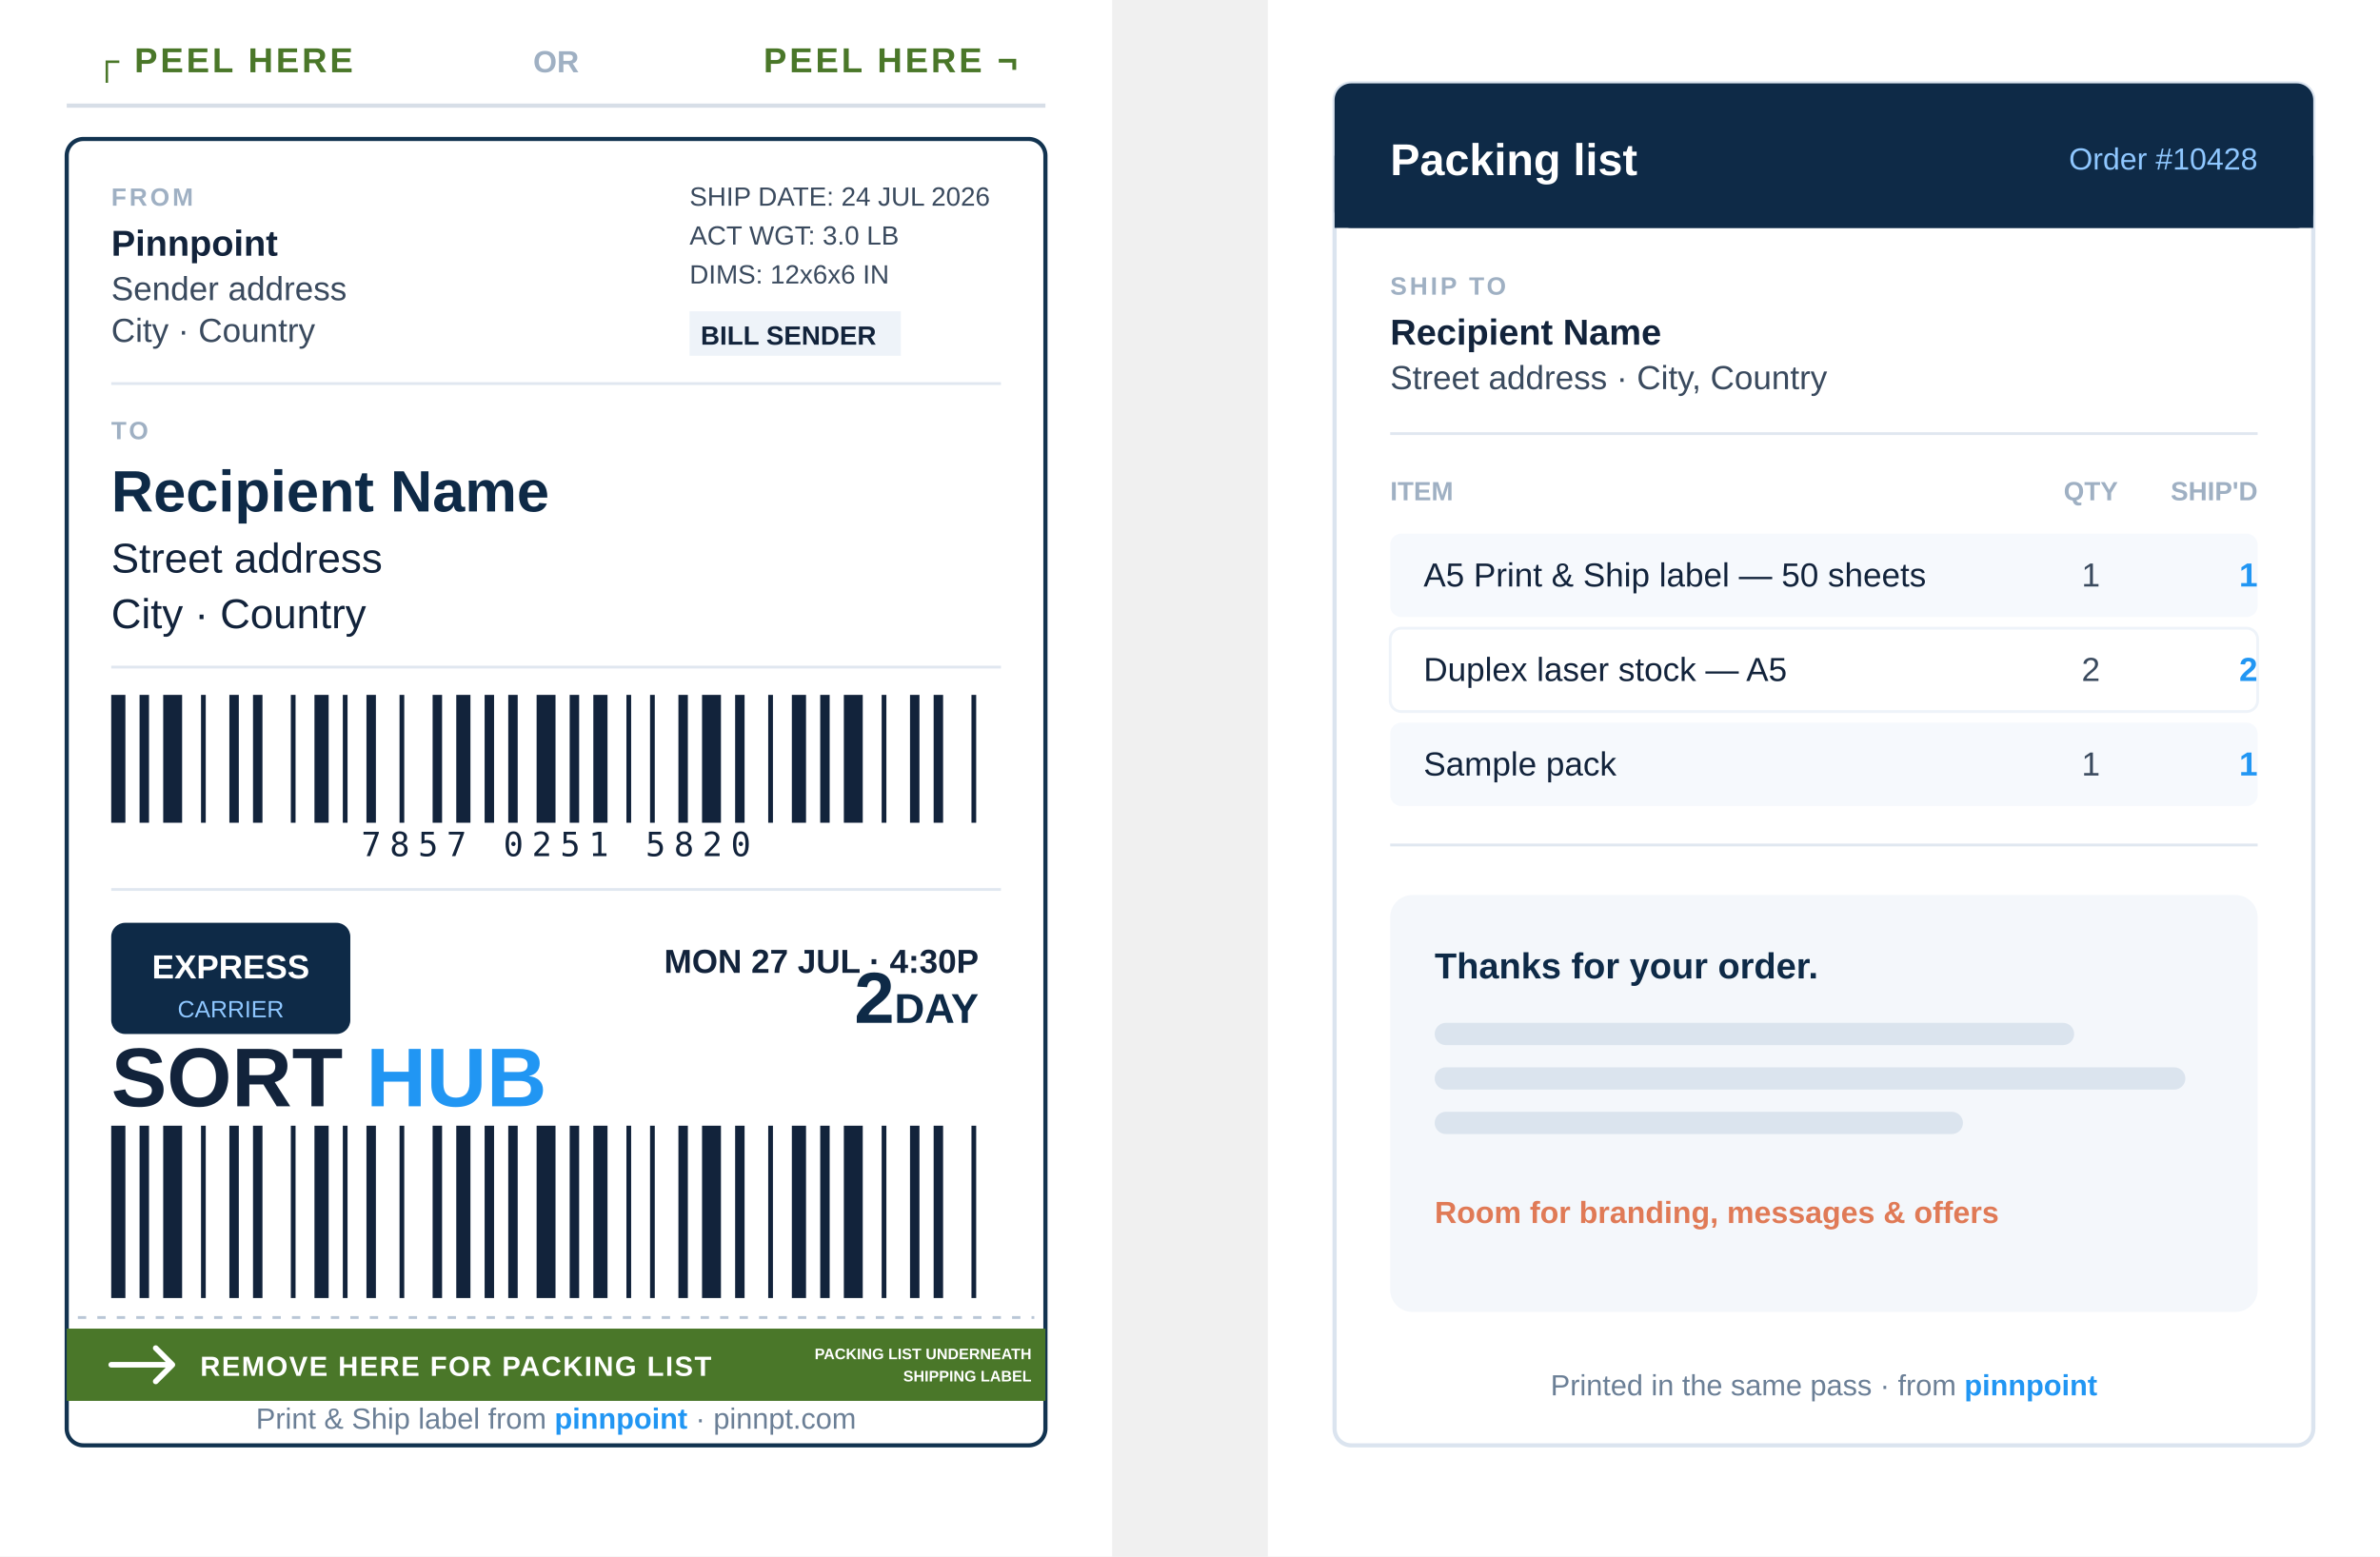
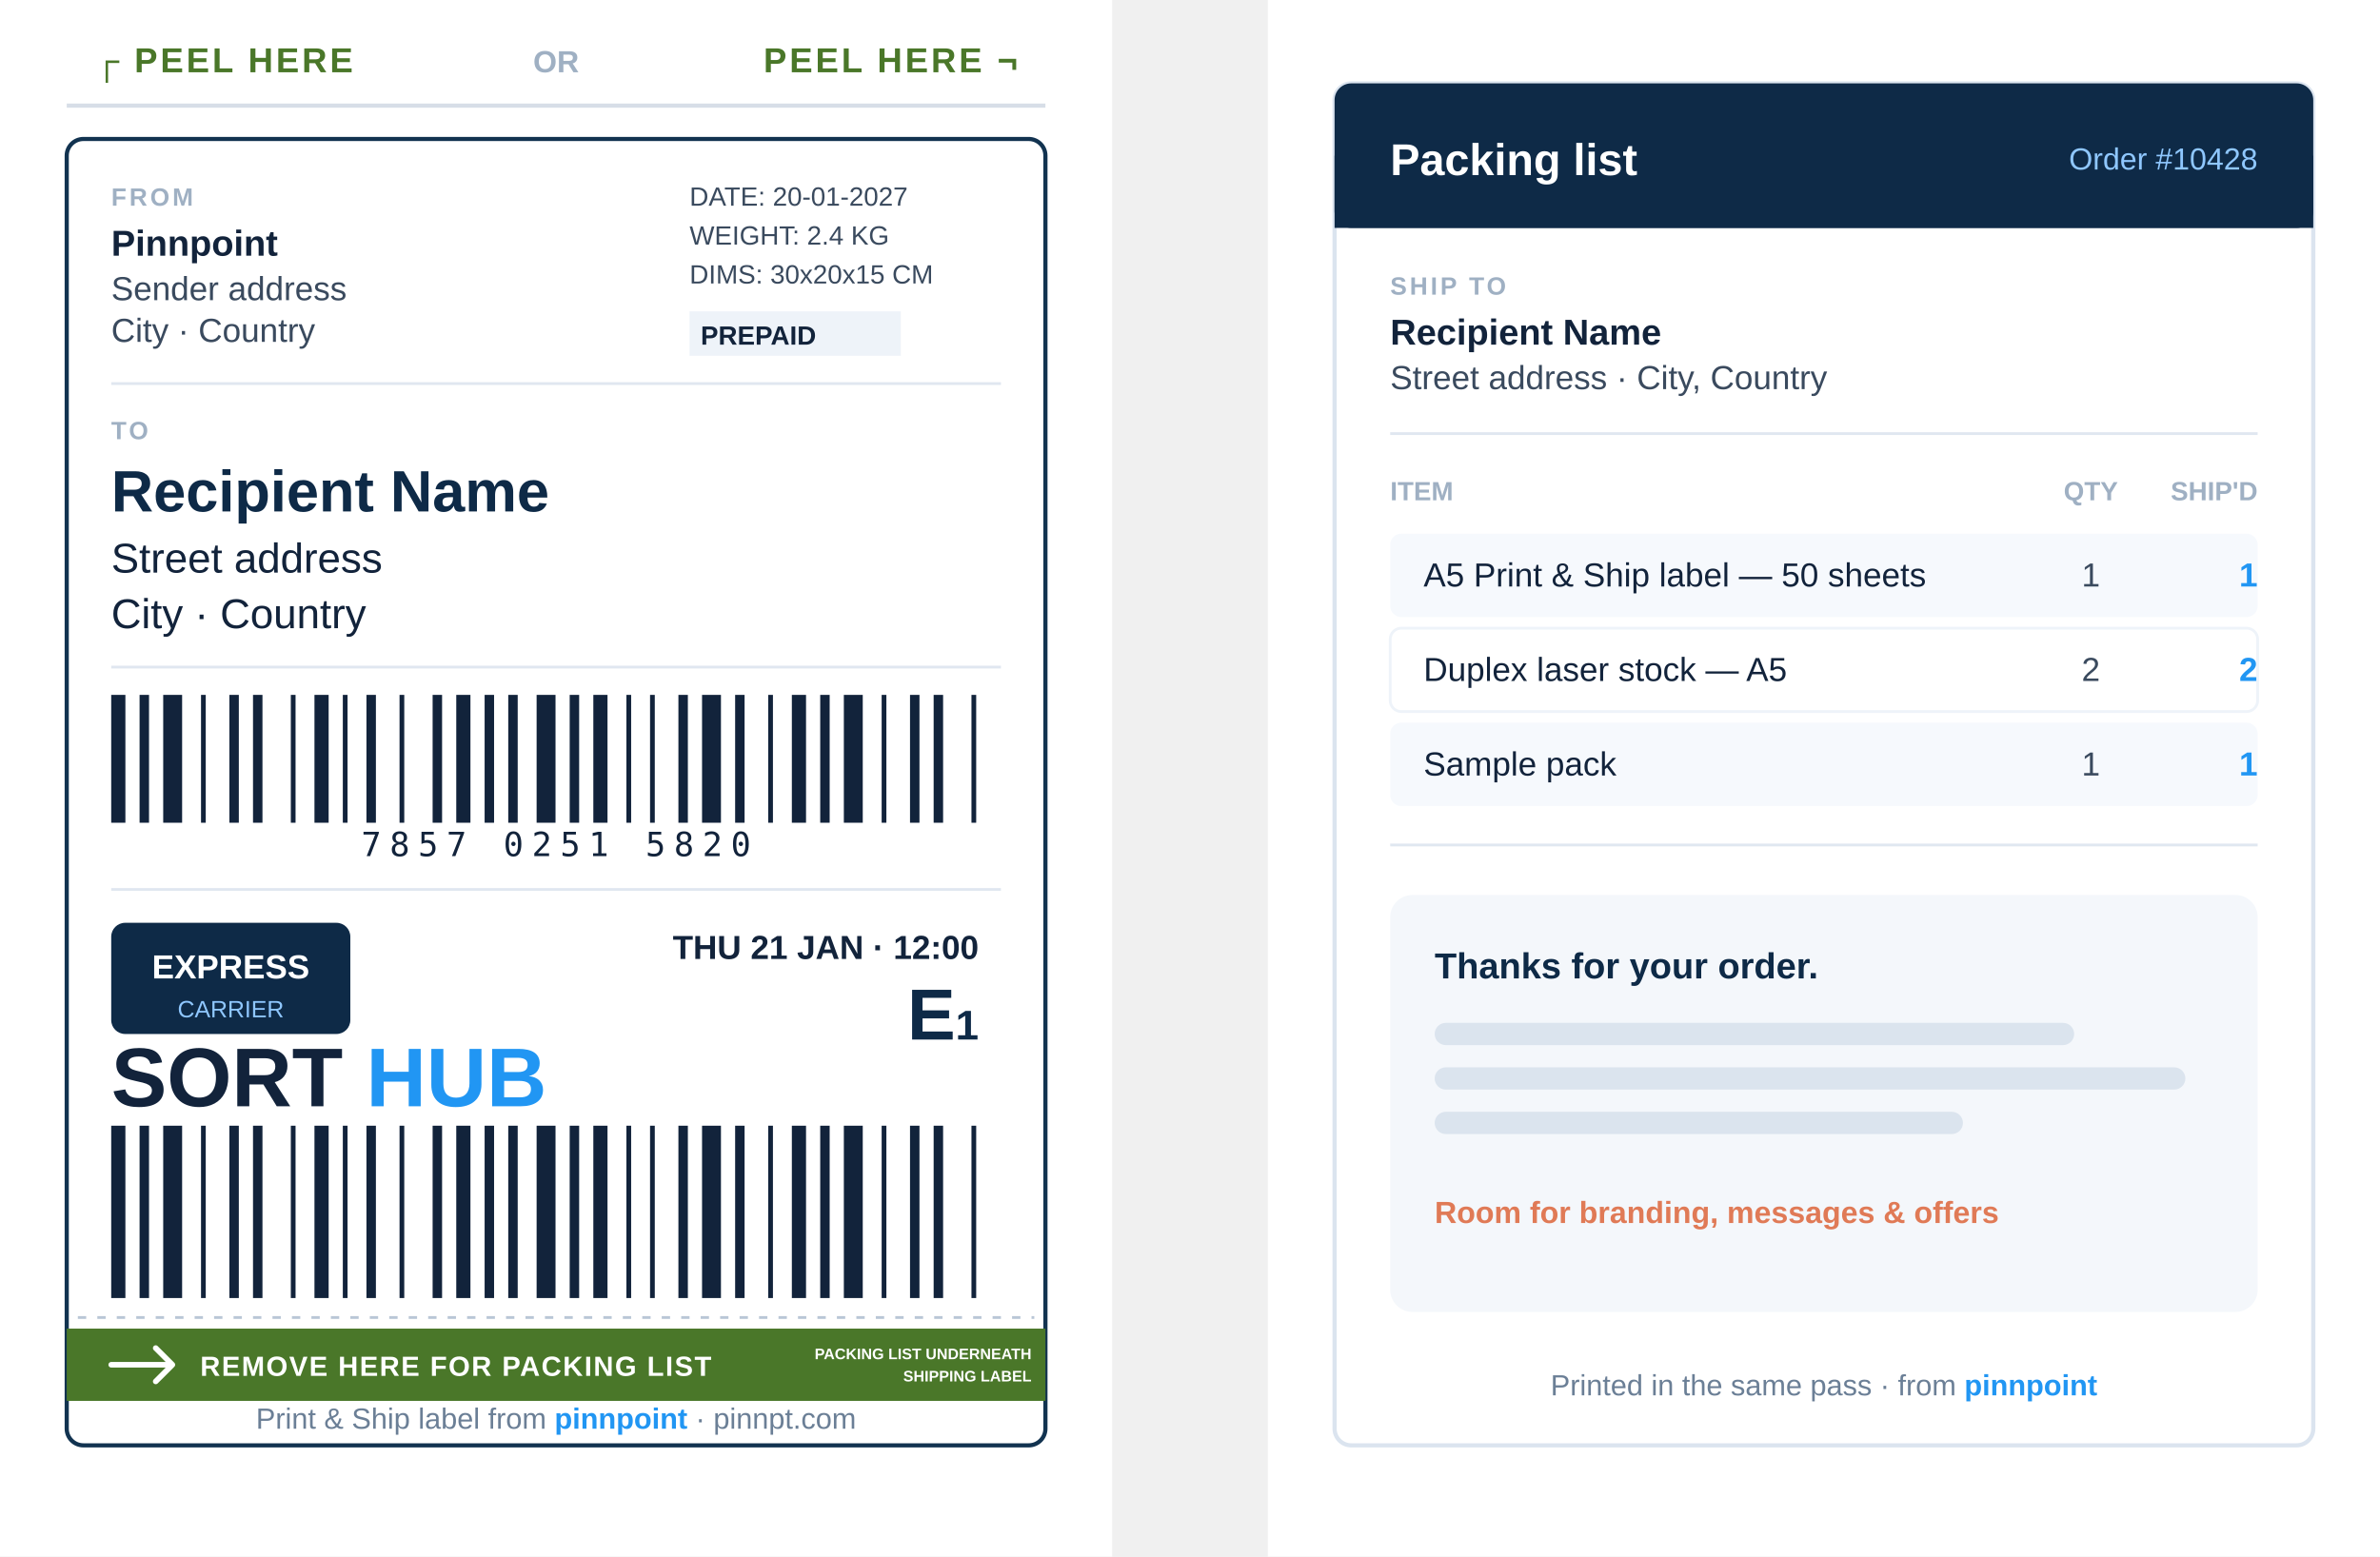
<svg xmlns="http://www.w3.org/2000/svg" viewBox="0 0 856 560" width="856" height="560" role="img" aria-label="The A5 Print &amp; Ship label — shipping label on the front, packing list on the back, imaged in one duplex pass">
  <g transform="translate(0,0)">
    <rect x="0" y="0" width="400" height="560" fill="#fff" />
    <text x="34" y="26" font-family="Arial,Helvetica,sans-serif" font-size="12.5" font-weight="700" letter-spacing="1" fill="#4a7729">┌ PEEL HERE</text>
    <text x="200" y="26" text-anchor="middle" font-family="Arial,Helvetica,sans-serif" font-size="11" font-weight="700" fill="#9fb0c3">OR</text>
    <text x="366" y="26" text-anchor="end" font-family="Arial,Helvetica,sans-serif" font-size="12.5" font-weight="700" letter-spacing="1" fill="#4a7729">PEEL HERE ¬</text>
    <line x1="24" y1="38" x2="376" y2="38" stroke="#d7dee7" stroke-width="1.5" />
    <rect x="24" y="50" width="352" height="470" rx="6" fill="#fff" stroke="#123350" stroke-width="1.5" />
    <text x="40" y="74" font-family="Arial,Helvetica,sans-serif" font-size="9" font-weight="700" letter-spacing="1" fill="#9fb0c3">FROM</text>
    <text x="40" y="92" font-family="Arial,Helvetica,sans-serif" font-size="13" font-weight="700" fill="#12233b">Pinnpoint</text>
    <text x="40" y="108" font-family="Arial,Helvetica,sans-serif" font-size="12" fill="#3a4a5e">Sender address</text>
    <text x="40" y="123" font-family="Arial,Helvetica,sans-serif" font-size="12" fill="#3a4a5e">City · Country</text>
    <g font-family="Arial,Helvetica,sans-serif" font-size="9.5" fill="#3a4a5e">
-       <text x="248" y="74">SHIP DATE: 24 JUL 2026</text>
-       <text x="248" y="88">ACT WGT: 3.0 LB</text>
-       <text x="248" y="102">DIMS: 12x6x6 IN</text>
+       <text x="248" y="74">DATE: 20-01-2027</text>
+       <text x="248" y="88">WEIGHT: 2.4 KG</text>
+       <text x="248" y="102">DIMS: 30x20x15 CM</text>
    </g>
    <rect x="248" y="112" width="76" height="16" fill="#eef3f9" />
-     <text x="252" y="124" font-family="Arial,Helvetica,sans-serif" font-size="9.5" font-weight="700" fill="#12233b">BILL SENDER</text>
+     <text x="252" y="124" font-family="Arial,Helvetica,sans-serif" font-size="9.5" font-weight="700" fill="#12233b">PREPAID</text>
    <line x1="40" y1="138" x2="360" y2="138" stroke="#e0e7f0" />
    <text x="40" y="158" font-family="Arial,Helvetica,sans-serif" font-size="9" font-weight="700" letter-spacing="1" fill="#9fb0c3">TO</text>
    <text x="40" y="184" font-family="Arial,Helvetica,sans-serif" font-size="21" font-weight="800" fill="#0e2a47">Recipient Name</text>
    <text x="40" y="206" font-family="Arial,Helvetica,sans-serif" font-size="15" fill="#12233b">Street address</text>
    <text x="40" y="226" font-family="Arial,Helvetica,sans-serif" font-size="15" fill="#12233b">City · Country</text>
    <line x1="40" y1="240" x2="360" y2="240" stroke="#e0e7f0" />
    <rect x="40" y="250" width="5.1" height="46" fill="#12233b" />
    <rect x="50.2" y="250" width="3.4" height="46" fill="#12233b" />
    <rect x="58.7" y="250" width="6.8" height="46" fill="#12233b" />
    <rect x="72.3" y="250" width="1.7" height="46" fill="#12233b" />
    <rect x="82.5" y="250" width="3.4" height="46" fill="#12233b" />
    <rect x="91" y="250" width="3.4" height="46" fill="#12233b" />
    <rect x="104.6" y="250" width="1.7" height="46" fill="#12233b" />
    <rect x="113.1" y="250" width="5.1" height="46" fill="#12233b" />
    <rect x="123.3" y="250" width="1.7" height="46" fill="#12233b" />
    <rect x="131.8" y="250" width="3.4" height="46" fill="#12233b" />
    <rect x="143.7" y="250" width="1.7" height="46" fill="#12233b" />
    <rect x="155.6" y="250" width="3.4" height="46" fill="#12233b" />
    <rect x="164.1" y="250" width="5.1" height="46" fill="#12233b" />
    <rect x="174.3" y="250" width="3.4" height="46" fill="#12233b" />
    <rect x="182.8" y="250" width="3.4" height="46" fill="#12233b" />
    <rect x="193" y="250" width="6.8" height="46" fill="#12233b" />
    <rect x="204.9" y="250" width="3.4" height="46" fill="#12233b" />
    <rect x="213.4" y="250" width="5.1" height="46" fill="#12233b" />
    <rect x="225.3" y="250" width="1.7" height="46" fill="#12233b" />
    <rect x="233.8" y="250" width="1.7" height="46" fill="#12233b" />
    <rect x="244" y="250" width="3.4" height="46" fill="#12233b" />
    <rect x="252.5" y="250" width="6.8" height="46" fill="#12233b" />
    <rect x="264.4" y="250" width="3.4" height="46" fill="#12233b" />
    <rect x="276.3" y="250" width="1.7" height="46" fill="#12233b" />
    <rect x="284.8" y="250" width="5.1" height="46" fill="#12233b" />
    <rect x="295" y="250" width="3.4" height="46" fill="#12233b" />
    <rect x="303.5" y="250" width="6.8" height="46" fill="#12233b" />
    <rect x="317.1" y="250" width="1.7" height="46" fill="#12233b" />
    <rect x="327.3" y="250" width="3.4" height="46" fill="#12233b" />
    <rect x="335.8" y="250" width="3.4" height="46" fill="#12233b" />
    <rect x="349.4" y="250" width="1.7" height="46" fill="#12233b" />
    <text x="200" y="308" text-anchor="middle" font-family="Consolas,monospace" font-size="12" letter-spacing="3" fill="#12233b">7857 0251 5820</text>
    <line x1="40" y1="320" x2="360" y2="320" stroke="#e0e7f0" />
    <rect x="40" y="332" width="86" height="40" rx="5" fill="#0e2a47" />
    <text x="83" y="352" text-anchor="middle" font-family="Arial,Helvetica,sans-serif" font-size="12" font-weight="800" fill="#fff">EXPRESS</text>
    <text x="83" y="366" text-anchor="middle" font-family="Arial,Helvetica,sans-serif" font-size="8.5" fill="#8fc7ff">CARRIER</text>
-     <text x="352" y="350" text-anchor="end" font-family="Arial,Helvetica,sans-serif" font-size="12" font-weight="700" fill="#12233b">MON 27 JUL · 4:30P</text>
-     <text x="352" y="368" text-anchor="end" font-family="Arial,Helvetica,sans-serif" font-size="26" font-weight="800" fill="#0e2a47">2<tspan font-size="15">DAY</tspan>
+     <text x="352" y="345" text-anchor="end" font-family="Arial,Helvetica,sans-serif" font-size="12" font-weight="700" fill="#12233b">THU 21 JAN · 12:00</text>
+     <text x="352" y="374" text-anchor="end" font-family="Arial,Helvetica,sans-serif" font-size="26" font-weight="800" fill="#0e2a47">E<tspan font-size="15">1</tspan>
    </text>
    <text x="40" y="398" font-family="Arial,Helvetica,sans-serif" font-size="30" font-weight="800" fill="#12233b">SORT <tspan fill="#2196f3">HUB</tspan>
    </text>
    <rect x="40" y="405" width="5.1" height="62" fill="#12233b" />
    <rect x="50.2" y="405" width="3.4" height="62" fill="#12233b" />
    <rect x="58.7" y="405" width="6.8" height="62" fill="#12233b" />
    <rect x="72.3" y="405" width="1.7" height="62" fill="#12233b" />
    <rect x="82.5" y="405" width="3.4" height="62" fill="#12233b" />
    <rect x="91" y="405" width="3.4" height="62" fill="#12233b" />
    <rect x="104.6" y="405" width="1.7" height="62" fill="#12233b" />
    <rect x="113.1" y="405" width="5.1" height="62" fill="#12233b" />
    <rect x="123.3" y="405" width="1.7" height="62" fill="#12233b" />
    <rect x="131.8" y="405" width="3.4" height="62" fill="#12233b" />
    <rect x="143.7" y="405" width="1.7" height="62" fill="#12233b" />
    <rect x="155.6" y="405" width="3.4" height="62" fill="#12233b" />
    <rect x="164.1" y="405" width="5.1" height="62" fill="#12233b" />
    <rect x="174.3" y="405" width="3.4" height="62" fill="#12233b" />
    <rect x="182.8" y="405" width="3.4" height="62" fill="#12233b" />
    <rect x="193" y="405" width="6.8" height="62" fill="#12233b" />
    <rect x="204.9" y="405" width="3.4" height="62" fill="#12233b" />
    <rect x="213.4" y="405" width="5.1" height="62" fill="#12233b" />
    <rect x="225.3" y="405" width="1.7" height="62" fill="#12233b" />
    <rect x="233.8" y="405" width="1.7" height="62" fill="#12233b" />
    <rect x="244" y="405" width="3.4" height="62" fill="#12233b" />
    <rect x="252.5" y="405" width="6.8" height="62" fill="#12233b" />
    <rect x="264.4" y="405" width="3.4" height="62" fill="#12233b" />
    <rect x="276.3" y="405" width="1.7" height="62" fill="#12233b" />
    <rect x="284.8" y="405" width="5.1" height="62" fill="#12233b" />
    <rect x="295" y="405" width="3.4" height="62" fill="#12233b" />
    <rect x="303.5" y="405" width="6.8" height="62" fill="#12233b" />
    <rect x="317.1" y="405" width="1.7" height="62" fill="#12233b" />
    <rect x="327.3" y="405" width="3.4" height="62" fill="#12233b" />
    <rect x="335.8" y="405" width="3.4" height="62" fill="#12233b" />
    <rect x="349.4" y="405" width="1.7" height="62" fill="#12233b" />
    <g transform="translate(0,478)">
      <rect x="24" y="0" width="352" height="26" fill="#4a7729" />
      <path d="M40 13 h20 M56 7 l6 6 l-6 6" fill="none" stroke="#fff" stroke-width="2" stroke-linecap="round" stroke-linejoin="round" />
      <text x="72" y="17" font-family="Arial,Helvetica,sans-serif" font-size="10" font-weight="800" letter-spacing="0.5" fill="#fff">REMOVE HERE FOR PACKING LIST</text>
      <text x="371" y="11" text-anchor="end" font-family="Arial,Helvetica,sans-serif" font-size="5.5" font-weight="700" fill="#fff">PACKING LIST UNDERNEATH</text>
      <text x="371" y="19" text-anchor="end" font-family="Arial,Helvetica,sans-serif" font-size="5.5" font-weight="700" fill="#fff">SHIPPING LABEL</text>
    </g>
    <line x1="28" y1="474" x2="372" y2="474" stroke="#b9c6d6" stroke-width="1" stroke-dasharray="3 4" />
    <text x="200" y="514" text-anchor="middle" font-family="Arial,Helvetica,sans-serif" font-size="10.5" fill="#6b7f96">Print &amp; Ship label from <tspan font-weight="800" fill="#2196f3">pinnpoint</tspan> · pinnpt.com</text>
  </g>
  <g transform="translate(456,0)">
    <rect x="0" y="0" width="400" height="560" fill="#fff" />
    <rect x="24" y="30" width="352" height="490" rx="6" fill="#fff" stroke="#dbe4ef" stroke-width="1.5" />
    <rect x="24" y="30" width="352" height="52" rx="6" fill="#0e2a47" />
    <rect x="24" y="56" width="352" height="26" fill="#0e2a47" />
    <text x="44" y="63" font-family="Arial,Helvetica,sans-serif" font-size="16" font-weight="800" fill="#fff">Packing list</text>
    <text x="356" y="61" text-anchor="end" font-family="Arial,Helvetica,sans-serif" font-size="11" fill="#8fc7ff">Order #10428</text>
    <text x="44" y="106" font-family="Arial,Helvetica,sans-serif" font-size="9" font-weight="700" letter-spacing="1" fill="#9fb0c3">SHIP TO</text>
    <text x="44" y="124" font-family="Arial,Helvetica,sans-serif" font-size="13" font-weight="700" fill="#12233b">Recipient Name</text>
    <text x="44" y="140" font-family="Arial,Helvetica,sans-serif" font-size="12" fill="#3a4a5e">Street address · City, Country</text>
    <line x1="44" y1="156" x2="356" y2="156" stroke="#e0e7f0" />
    <text x="44" y="180" font-family="Arial,Helvetica,sans-serif" font-size="9.5" font-weight="700" fill="#9fb0c3">ITEM</text>
    <text x="296" y="180" text-anchor="middle" font-family="Arial,Helvetica,sans-serif" font-size="9.5" font-weight="700" fill="#9fb0c3">QTY</text>
    <text x="356" y="180" text-anchor="end" font-family="Arial,Helvetica,sans-serif" font-size="9.5" font-weight="700" fill="#9fb0c3">SHIP'D</text>
    <g font-family="Arial,Helvetica,sans-serif">
      <rect x="44" y="192" width="312" height="30" rx="4" fill="#f6f9fd" />
      <text x="56" y="211" font-size="12" fill="#12233b">A5 Print &amp; Ship label — 50 sheets</text>
      <text x="296" y="211" text-anchor="middle" font-size="12" fill="#3a4a5e">1</text>
      <text x="356" y="211" text-anchor="end" font-size="12" font-weight="700" fill="#2196f3">1</text>
      <rect x="44" y="226" width="312" height="30" rx="4" fill="#fff" stroke="#eef3f9" />
      <text x="56" y="245" font-size="12" fill="#12233b">Duplex laser stock — A5</text>
      <text x="296" y="245" text-anchor="middle" font-size="12" fill="#3a4a5e">2</text>
      <text x="356" y="245" text-anchor="end" font-size="12" font-weight="700" fill="#2196f3">2</text>
      <rect x="44" y="260" width="312" height="30" rx="4" fill="#f6f9fd" />
      <text x="56" y="279" font-size="12" fill="#12233b">Sample pack</text>
      <text x="296" y="279" text-anchor="middle" font-size="12" fill="#3a4a5e">1</text>
      <text x="356" y="279" text-anchor="end" font-size="12" font-weight="700" fill="#2196f3">1</text>
    </g>
    <line x1="44" y1="304" x2="356" y2="304" stroke="#e0e7f0" />
    <rect x="44" y="322" width="312" height="150" rx="8" fill="#f4f7fb" />
    <text x="60" y="352" font-family="Arial,Helvetica,sans-serif" font-size="13" font-weight="800" fill="#0e2a47">Thanks for your order.</text>
    <g fill="#dbe4ee">
      <rect x="60" y="368" width="230" height="8" rx="4" />
      <rect x="60" y="384" width="270" height="8" rx="4" />
      <rect x="60" y="400" width="190" height="8" rx="4" />
    </g>
    <text x="60" y="440" font-family="Arial,Helvetica,sans-serif" font-size="11" font-weight="700" fill="#e07a56">Room for branding, messages &amp; offers</text>
    <text x="200" y="502" text-anchor="middle" font-family="Arial,Helvetica,sans-serif" font-size="10.5" fill="#6b7f96">Printed in the same pass · from <tspan font-weight="800" fill="#2196f3">pinnpoint</tspan>
    </text>
  </g>
</svg>
